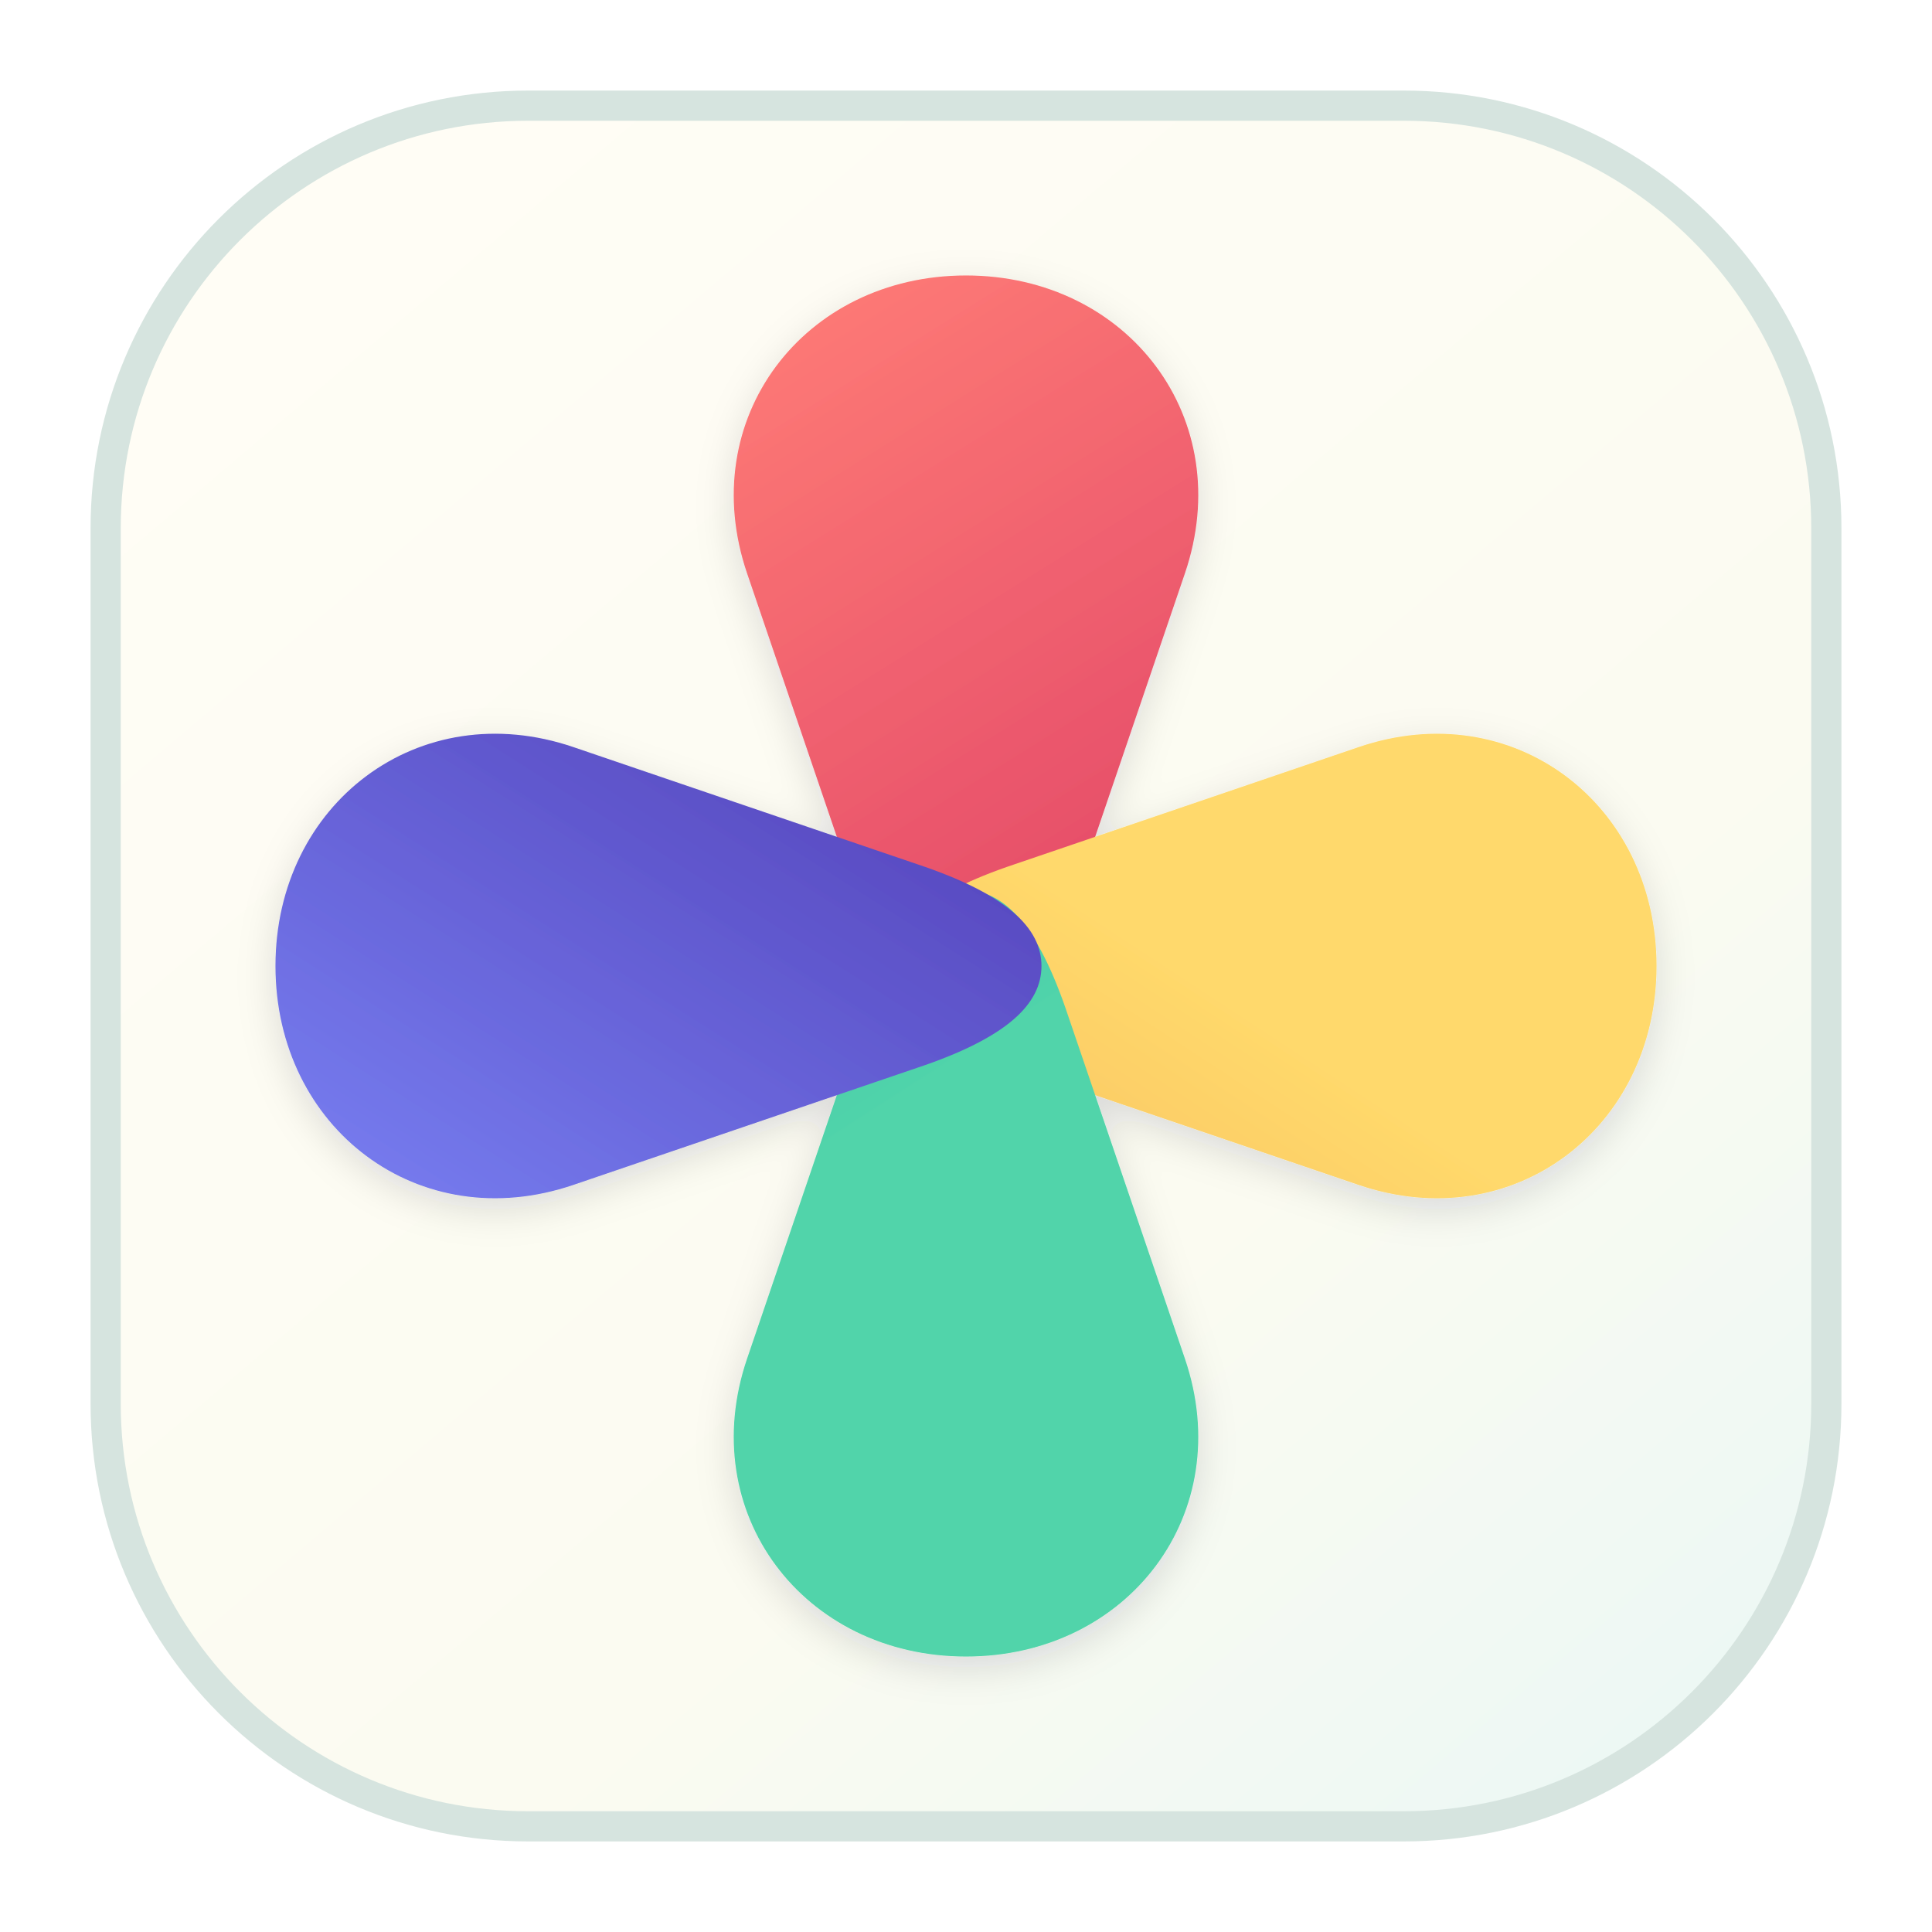
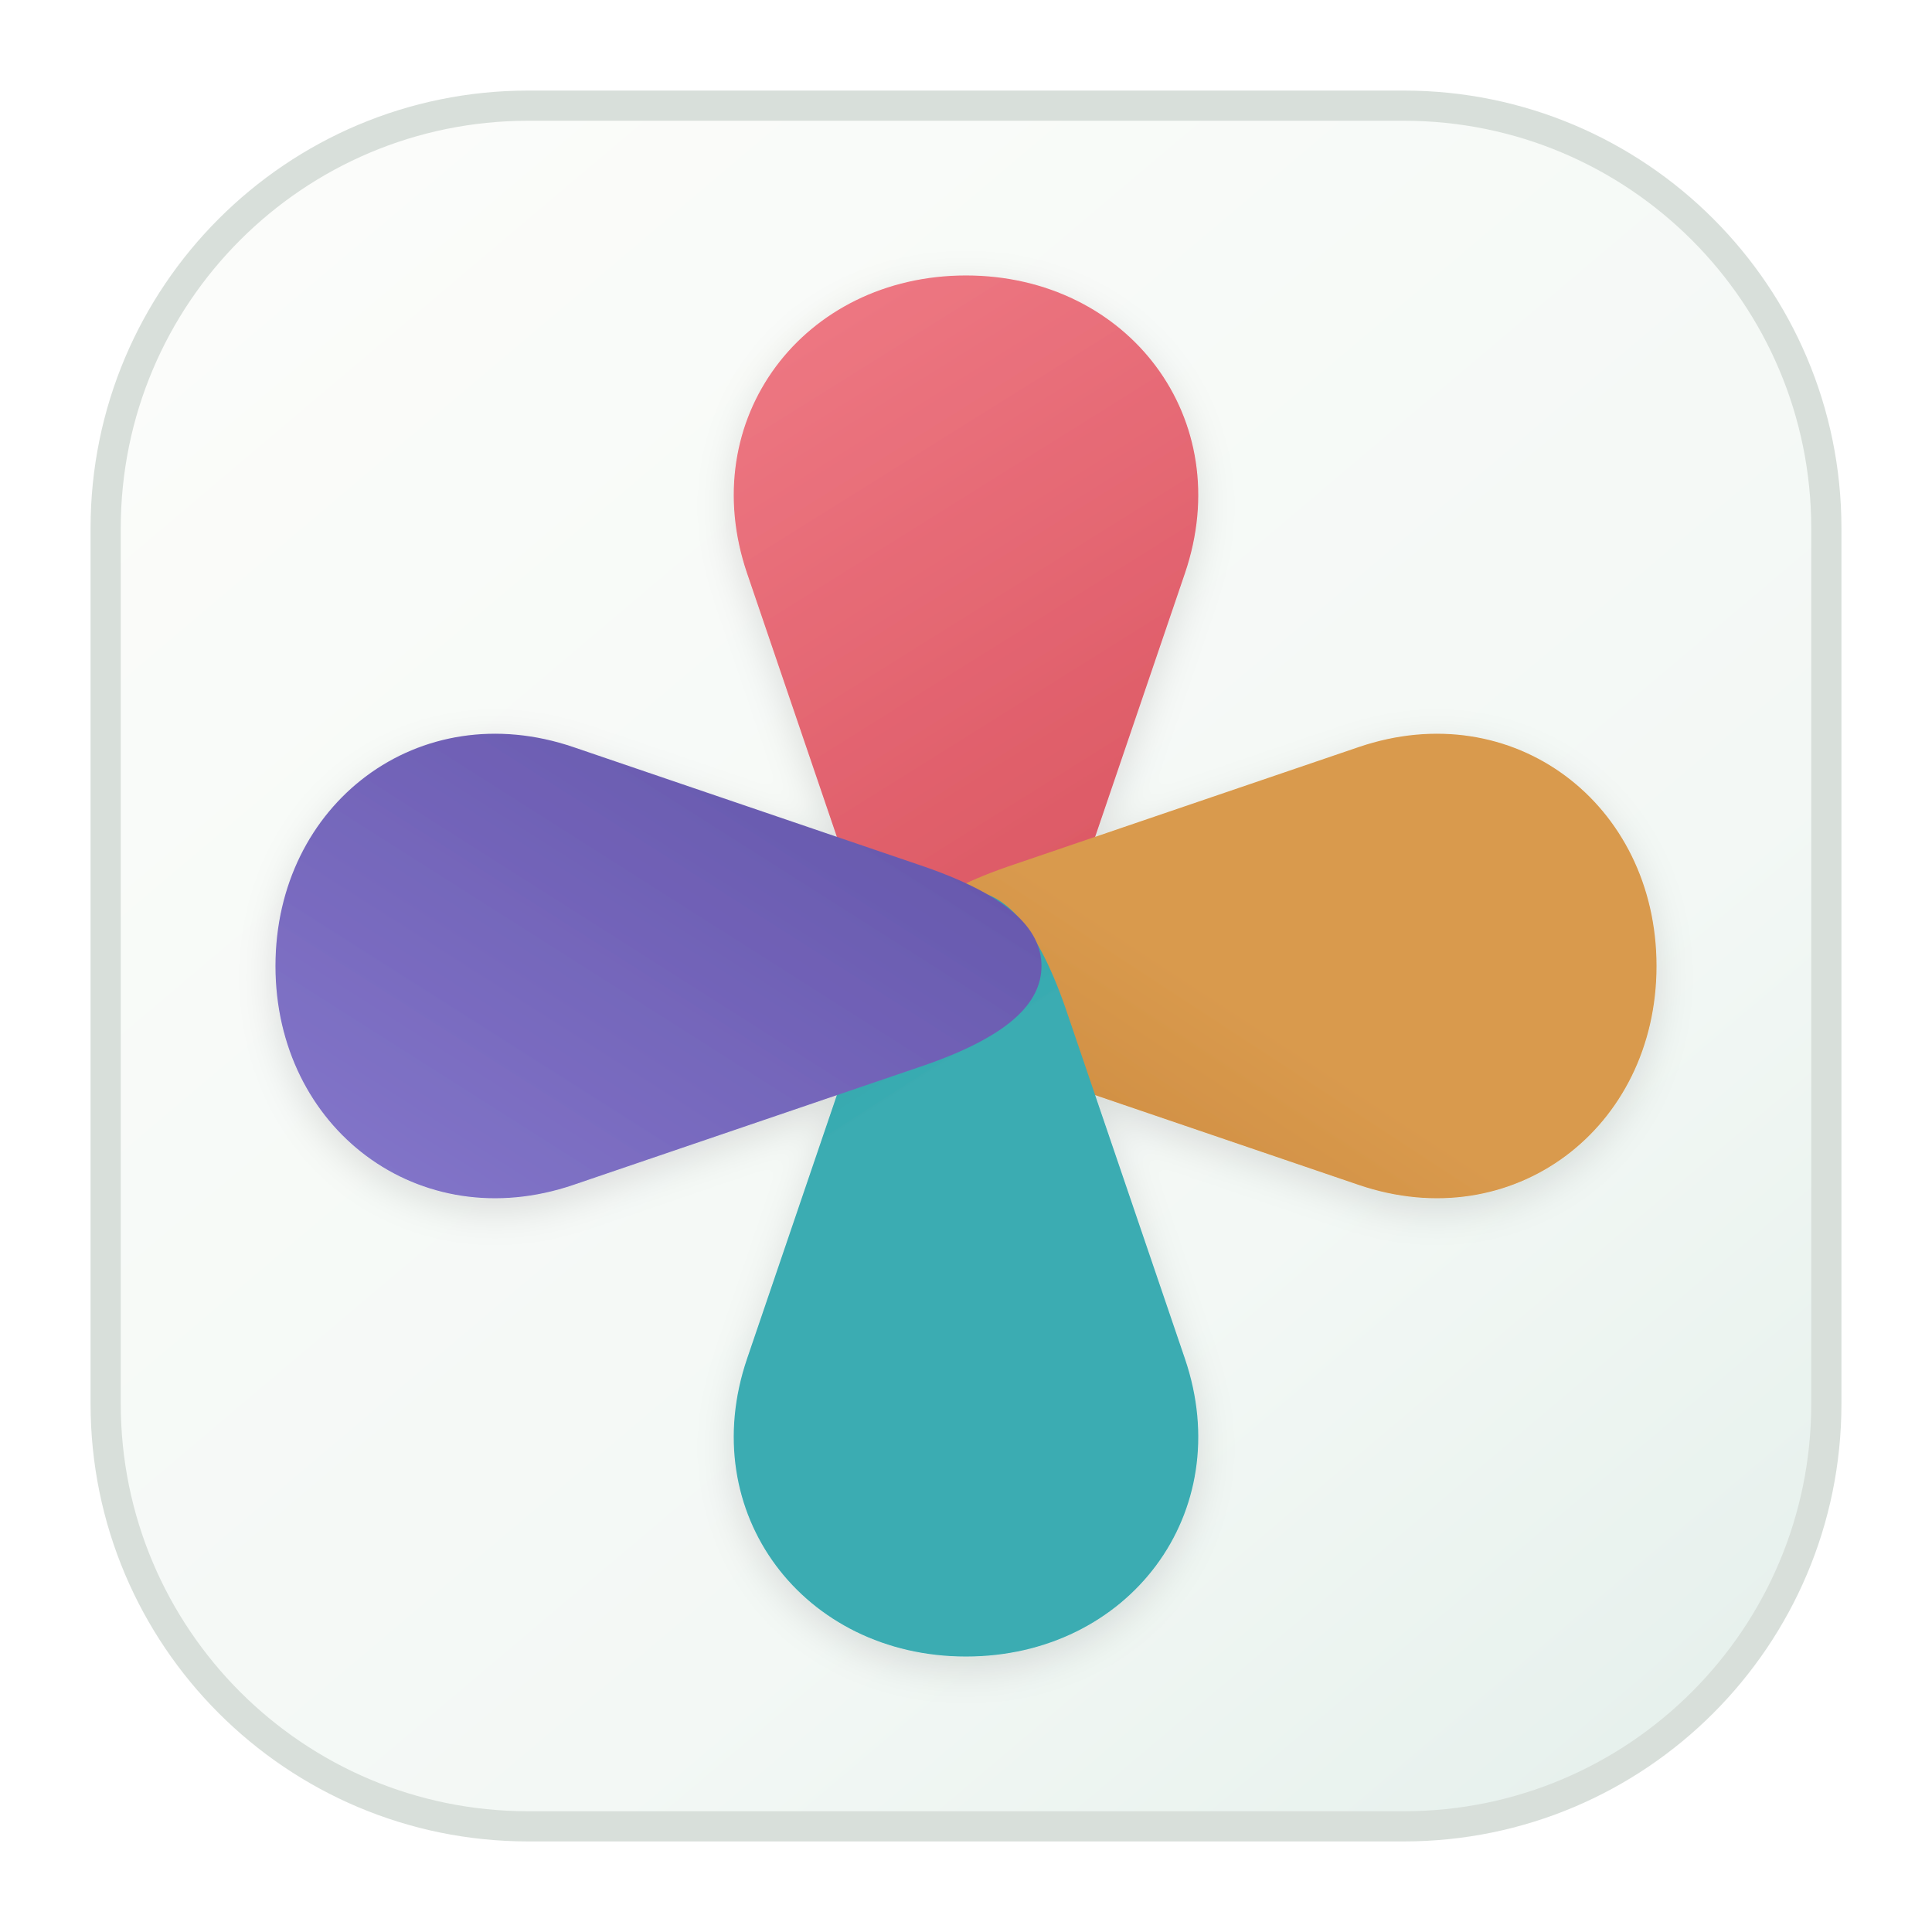
<svg xmlns="http://www.w3.org/2000/svg" viewBox="0 0 512 512" role="img" aria-labelledby="title desc">
  <defs>
    <linearGradient id="bg" x1="78" x2="430" y1="48" y2="464" gradientUnits="userSpaceOnUse">
-       <stop offset="0" stop-color="#fffdf5" />
-       <stop offset=".68" stop-color="#fbfbf1" />
-       <stop offset="1" stop-color="#edf8f4" />
+       <stop offset="0" stop-color="#fbfcfa" />
+       <stop offset=".7" stop-color="#f3f8f5" />
+       <stop offset="1" stop-color="#e7f1ed" />
    </linearGradient>
    <linearGradient id="coral" x1="203" x2="315" y1="72" y2="251" gradientUnits="userSpaceOnUse">
-       <stop offset="0" stop-color="#ff7d76" />
-       <stop offset="1" stop-color="#e24668" />
+       <stop offset="0" stop-color="#ef7a85" />
+       <stop offset="1" stop-color="#d9535f" />
    </linearGradient>
    <linearGradient id="gold" x1="262" x2="436" y1="191" y2="305" gradientUnits="userSpaceOnUse">
-       <stop offset="0" stop-color="#ffd96c" />
-       <stop offset="1" stop-color="#f0a14d" />
+       <stop offset="0" stop-color="#d99a4e" />
+       <stop offset="1" stop-color="#b56b1d" />
    </linearGradient>
    <linearGradient id="teal" x1="204" x2="314" y1="265" y2="436" gradientUnits="userSpaceOnUse">
-       <stop offset="0" stop-color="#51d4aa" />
-       <stop offset="1" stop-color="#209aa7" />
+       <stop offset="0" stop-color="#3aacb2" />
+       <stop offset="1" stop-color="#157f85" />
    </linearGradient>
    <linearGradient id="violet" x1="78" x2="251" y1="202" y2="312" gradientUnits="userSpaceOnUse">
-       <stop offset="0" stop-color="#7e89fb" />
-       <stop offset="1" stop-color="#584ac1" />
+       <stop offset="0" stop-color="#8a7dd1" />
+       <stop offset="1" stop-color="#6758ad" />
    </linearGradient>
    <filter id="soft-shadow" x="-20%" y="-20%" width="140%" height="140%" color-interpolation-filters="sRGB">
-       <feDropShadow dx="0" dy="18" stdDeviation="18" flood-color="#182033" flood-opacity=".19" />
-       <feDropShadow dx="0" dy="3" stdDeviation="5" flood-color="#182033" flood-opacity=".13" />
+       <feDropShadow dx="0" dy="16" stdDeviation="16" flood-color="#16231f" flood-opacity=".18" />
+       <feDropShadow dx="0" dy="3" stdDeviation="5" flood-color="#16231f" flood-opacity=".12" />
    </filter>
    <path id="petal" d="M256 73c43 0 72 38 58 79l-31 91c-8 24-17 33-27 33s-19-9-27-33l-31-91c-14-41 15-79 58-79Z" />
  </defs>
  <rect x="28" y="28" width="456" height="456" rx="112" fill="url(#bg)" />
-   <rect x="28" y="28" width="456" height="456" rx="112" fill="none" stroke="#d6e4df" stroke-width="8" />
+   <rect x="28" y="28" width="456" height="456" rx="112" fill="none" stroke="#d8dfda" stroke-width="8" />
  <g filter="url(#soft-shadow)">
    <use href="#petal" fill="url(#coral)" />
    <use href="#petal" fill="url(#gold)" transform="rotate(90 256 256)" />
    <use href="#petal" fill="url(#teal)" transform="rotate(180 256 256)" />
    <use href="#petal" fill="url(#violet)" transform="rotate(270 256 256)" />
  </g>
</svg>
